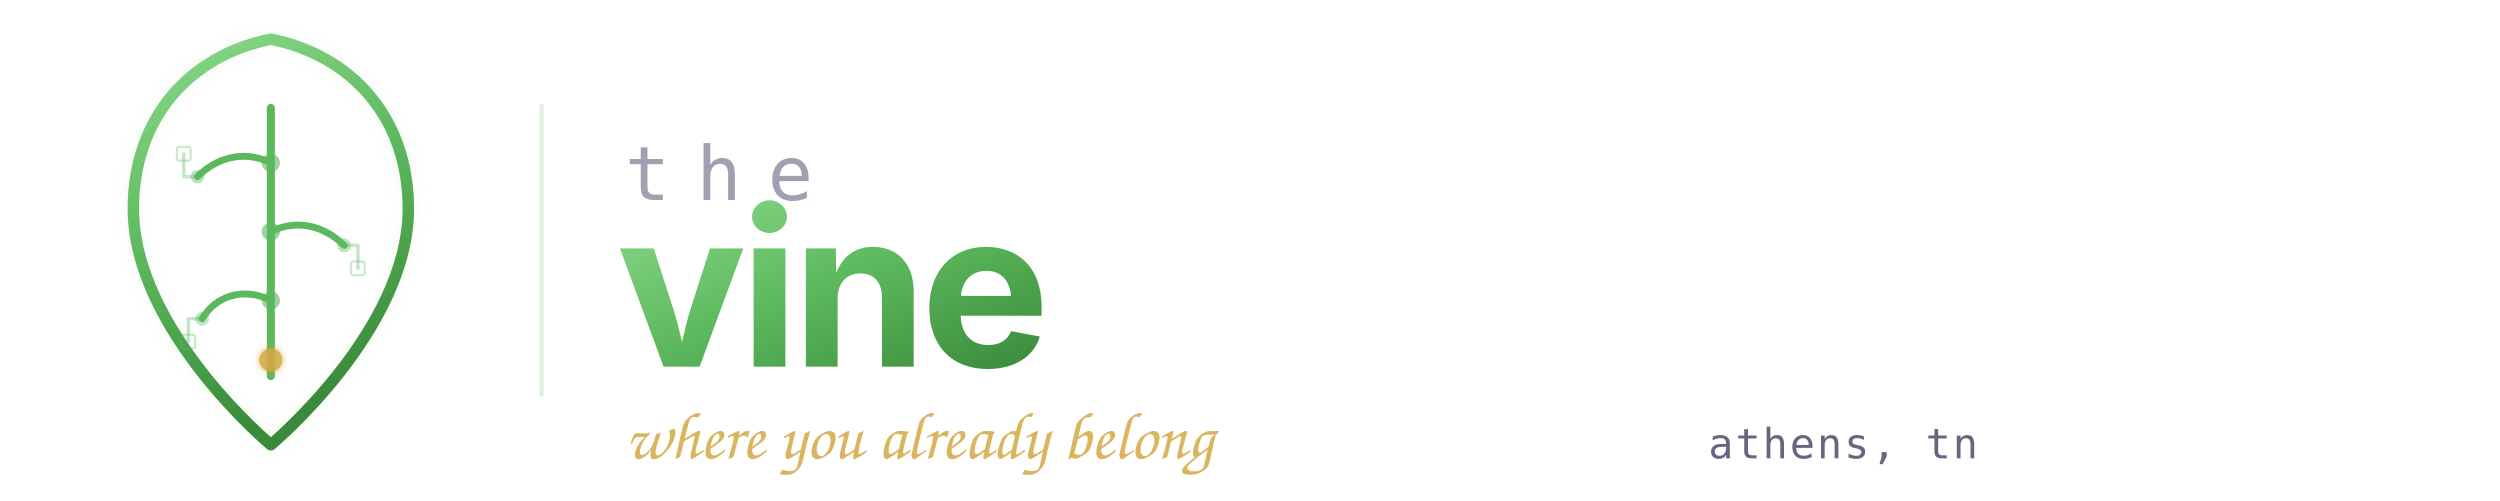
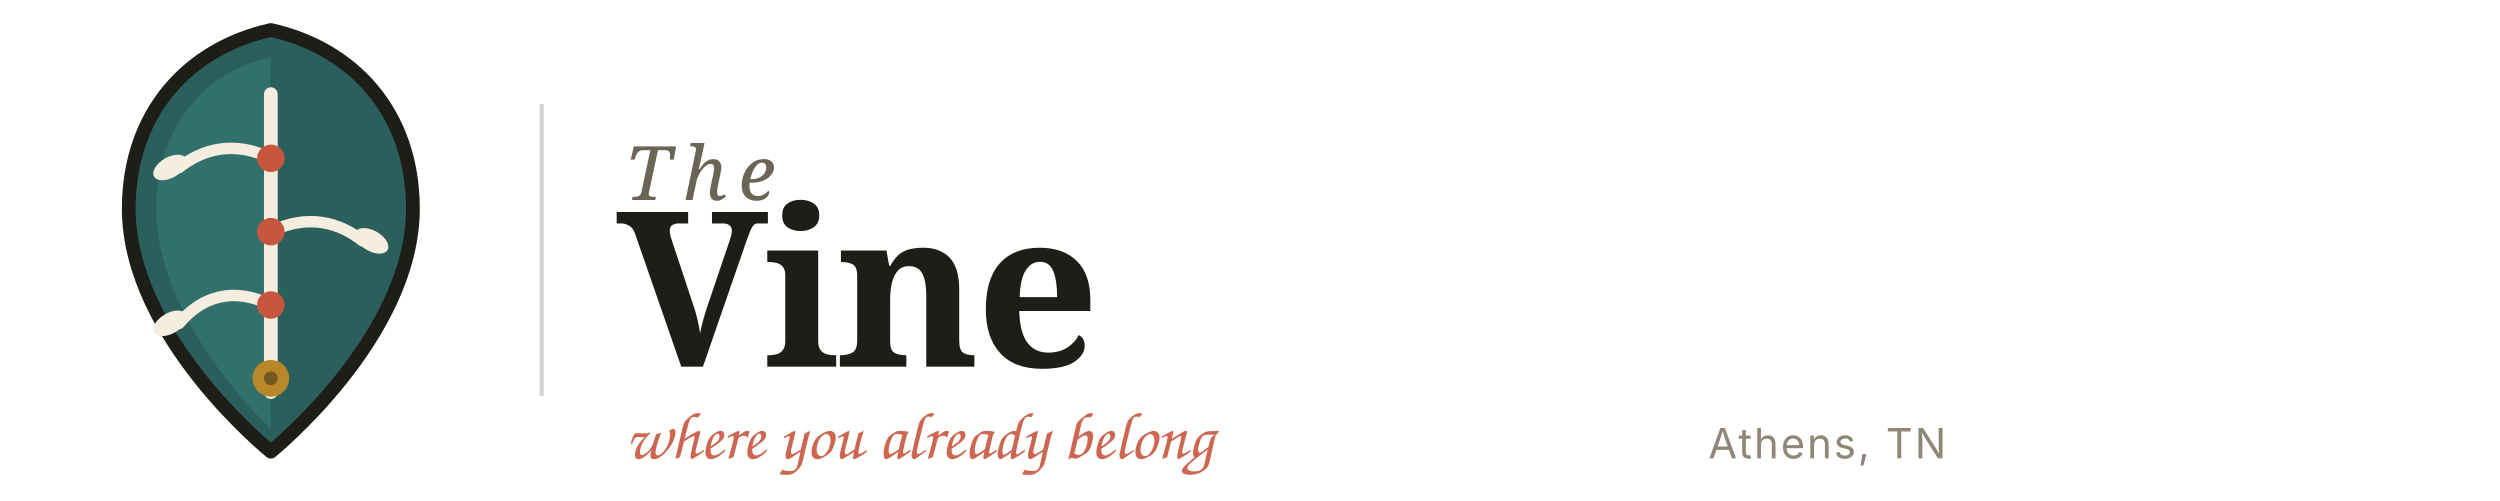
- <svg xmlns="http://www.w3.org/2000/svg" viewBox="0 0 600 120" width="600" height="120">
-   <defs>
-     <linearGradient id="h-leaf-stroke" x1="0" y1="0" x2="0.3" y2="1">
-       <stop offset="0%" stop-color="#8cd98c" />
-       <stop offset="50%" stop-color="#5cb85c" />
-       <stop offset="100%" stop-color="#3a8a3a" />
-     </linearGradient>
-     <linearGradient id="h-title-grad" x1="0" y1="0" x2="1" y2="1">
-       <stop offset="0%" stop-color="#8cd98c" />
-       <stop offset="50%" stop-color="#5cb85c" />
-       <stop offset="100%" stop-color="#3a8a3a" />
-     </linearGradient>
-     <filter id="h-amber-glow" x="-50%" y="-50%" width="200%" height="200%">
-       <feGaussianBlur in="SourceGraphic" stdDeviation="1.5" result="blur" />
-       <feMerge>
-         <feMergeNode in="blur" />
-         <feMergeNode in="SourceGraphic" />
-       </feMerge>
-     </filter>
-     <filter id="h-leaf-glow" x="-20%" y="-20%" width="140%" height="140%">
-       <feGaussianBlur in="SourceAlpha" stdDeviation="3" result="blur" />
-       <feFlood flood-color="#5cb85c" flood-opacity="0.1" />
-       <feComposite in2="blur" operator="in" result="glow" />
-       <feMerge>
-         <feMergeNode in="glow" />
-         <feMergeNode in="SourceGraphic" />
-       </feMerge>
-     </filter>
-   </defs>
+ <svg xmlns="http://www.w3.org/2000/svg" viewBox="0 0 600 120" width="600" height="120" role="img" aria-label="The Vine horizontal logo">
  <g transform="translate(10, 5) scale(0.55)">
-     <path d="M100 185           C100 185  40 135  40 82           C40 42  65 15  100 8           C135 15  160 42  160 82           C160 135  100 185  100 185Z" fill="none" stroke="url(#h-leaf-stroke)" stroke-width="5" stroke-linejoin="round" filter="url(#h-leaf-glow)" />
-     <line x1="100" y1="38" x2="100" y2="155" stroke="#5cb85c" stroke-width="3.5" stroke-linecap="round" />
-     <path d="M100 62  C88 56  76 60  68 68" fill="none" stroke="#5cb85c" stroke-width="3" stroke-linecap="round" />
-     <path d="M100 92  C112 86  124 90  132 98" fill="none" stroke="#5cb85c" stroke-width="3" stroke-linecap="round" />
-     <path d="M100 122  C88 116  76 120  70 130" fill="none" stroke="#5cb85c" stroke-width="3" stroke-linecap="round" />
-     <path d="M68 68  L62 68  L62 58" fill="none" stroke="#5cb85c" stroke-width="1.5" stroke-linecap="round" stroke-linejoin="round" opacity="0.35" />
-     <path d="M132 98  L138 98  L138 108" fill="none" stroke="#5cb85c" stroke-width="1.5" stroke-linecap="round" stroke-linejoin="round" opacity="0.35" />
-     <path d="M70 130  L64 130  L64 140" fill="none" stroke="#5cb85c" stroke-width="1.5" stroke-linecap="round" stroke-linejoin="round" opacity="0.35" />
-     <circle cx="100" cy="62" r="4" fill="#5cb85c" opacity="0.6" />
-     <circle cx="100" cy="92" r="4" fill="#5cb85c" opacity="0.6" />
-     <circle cx="100" cy="122" r="4" fill="#5cb85c" opacity="0.6" />
-     <circle cx="68" cy="68" r="3" fill="#5cb85c" opacity="0.4" />
-     <circle cx="132" cy="98" r="3" fill="#5cb85c" opacity="0.4" />
-     <circle cx="70" cy="130" r="3" fill="#5cb85c" opacity="0.4" />
-     <rect x="59" y="55" width="6" height="6" rx="1" fill="none" stroke="#5cb85c" stroke-width="1" opacity="0.3" />
-     <rect x="135" y="105" width="6" height="6" rx="1" fill="none" stroke="#5cb85c" stroke-width="1" opacity="0.3" />
-     <rect x="61" y="137" width="6" height="6" rx="1" fill="none" stroke="#5cb85c" stroke-width="1" opacity="0.3" />
-     <circle cx="100" cy="148" r="5" fill="#d4a843" filter="url(#h-amber-glow)" opacity="0.9" />
+     <path d="M100 188 C100 188 38 138 38 82 C38 40 64 12 100 4 C136 12 162 40 162 82 C162 138 100 188 100 188Z" fill="#2a5f5b" stroke="#1f1d18" stroke-width="6" stroke-linejoin="round" />
+     <path d="M100 178 C100 178 50 132 50 82 C50 48 70 22 100 16 L100 178Z" fill="#357b76" opacity="0.6" />
+     <path d="M100 32 L100 162" stroke="#f4ede0" stroke-width="6" stroke-linecap="round" />
+     <path d="M100 60 C84 52 70 56 60 64" fill="none" stroke="#f4ede0" stroke-width="5" stroke-linecap="round" />
+     <path d="M100 92 C116 84 130 88 140 96" fill="none" stroke="#f4ede0" stroke-width="5" stroke-linecap="round" />
+     <path d="M100 124 C84 116 70 120 60 132" fill="none" stroke="#f4ede0" stroke-width="5" stroke-linecap="round" />
+     <ellipse cx="56" cy="64" rx="8" ry="4.5" fill="#f4ede0" transform="rotate(-30 56 64)" />
+     <ellipse cx="144" cy="96" rx="8" ry="4.5" fill="#f4ede0" transform="rotate(30 144 96)" />
+     <ellipse cx="56" cy="132" rx="8" ry="4.5" fill="#f4ede0" transform="rotate(-30 56 132)" />
+     <circle cx="100" cy="60" r="6" fill="#c8553d" />
+     <circle cx="100" cy="92" r="6" fill="#c8553d" />
+     <circle cx="100" cy="124" r="6" fill="#c8553d" />
+     <circle cx="100" cy="156" r="8" fill="#b88828" />
+     <circle cx="100" cy="156" r="3" fill="#1f1d18" opacity="0.45" />
  </g>
-   <line x1="130" y1="25" x2="130" y2="95" stroke="#5cb85c" stroke-width="1" opacity="0.2" />
-   <text x="150" y="48" font-family="'JetBrains Mono', 'Fira Code', 'Cascadia Code', monospace" font-size="18" font-weight="300" fill="#a0a0b0" letter-spacing="0.35em">the</text>
-   <text x="148" y="88" font-family="'Space Grotesk', -apple-system, BlinkMacSystemFont, sans-serif" font-size="52" font-weight="700" fill="url(#h-title-grad)" letter-spacing="-0.03em">vine</text>
-   <text x="150" y="110" font-family="'Caveat', cursive" font-size="16" font-weight="400" fill="#d4a843" opacity="0.85">where you already belong</text>
-   <text x="410" y="110" font-family="'JetBrains Mono', monospace" font-size="10" font-weight="400" fill="#666680" letter-spacing="0.05em">athens, tn</text>
+   <line x1="130" y1="25" x2="130" y2="95" stroke="#1f1d18" stroke-width="1" opacity="0.2" />
+   <text x="150" y="48" font-family="'Playfair Display', Georgia, serif" font-size="18" font-weight="400" font-style="italic" fill="#6b6556" letter-spacing="0.15em">The</text>
+   <text x="148" y="88" font-family="'Playfair Display', Georgia, serif" font-size="52" font-weight="700" fill="#1f1d18" letter-spacing="-0.02em">Vine</text>
+   <text x="150" y="110" font-family="'Caveat', cursive" font-size="16" font-weight="400" fill="#c8553d" opacity="0.9">where you already belong</text>
+   <text x="410" y="110" font-family="'Inter', sans-serif" font-size="10" font-weight="400" fill="#8e8775" letter-spacing="0.05em">Athens, TN</text>
</svg>
